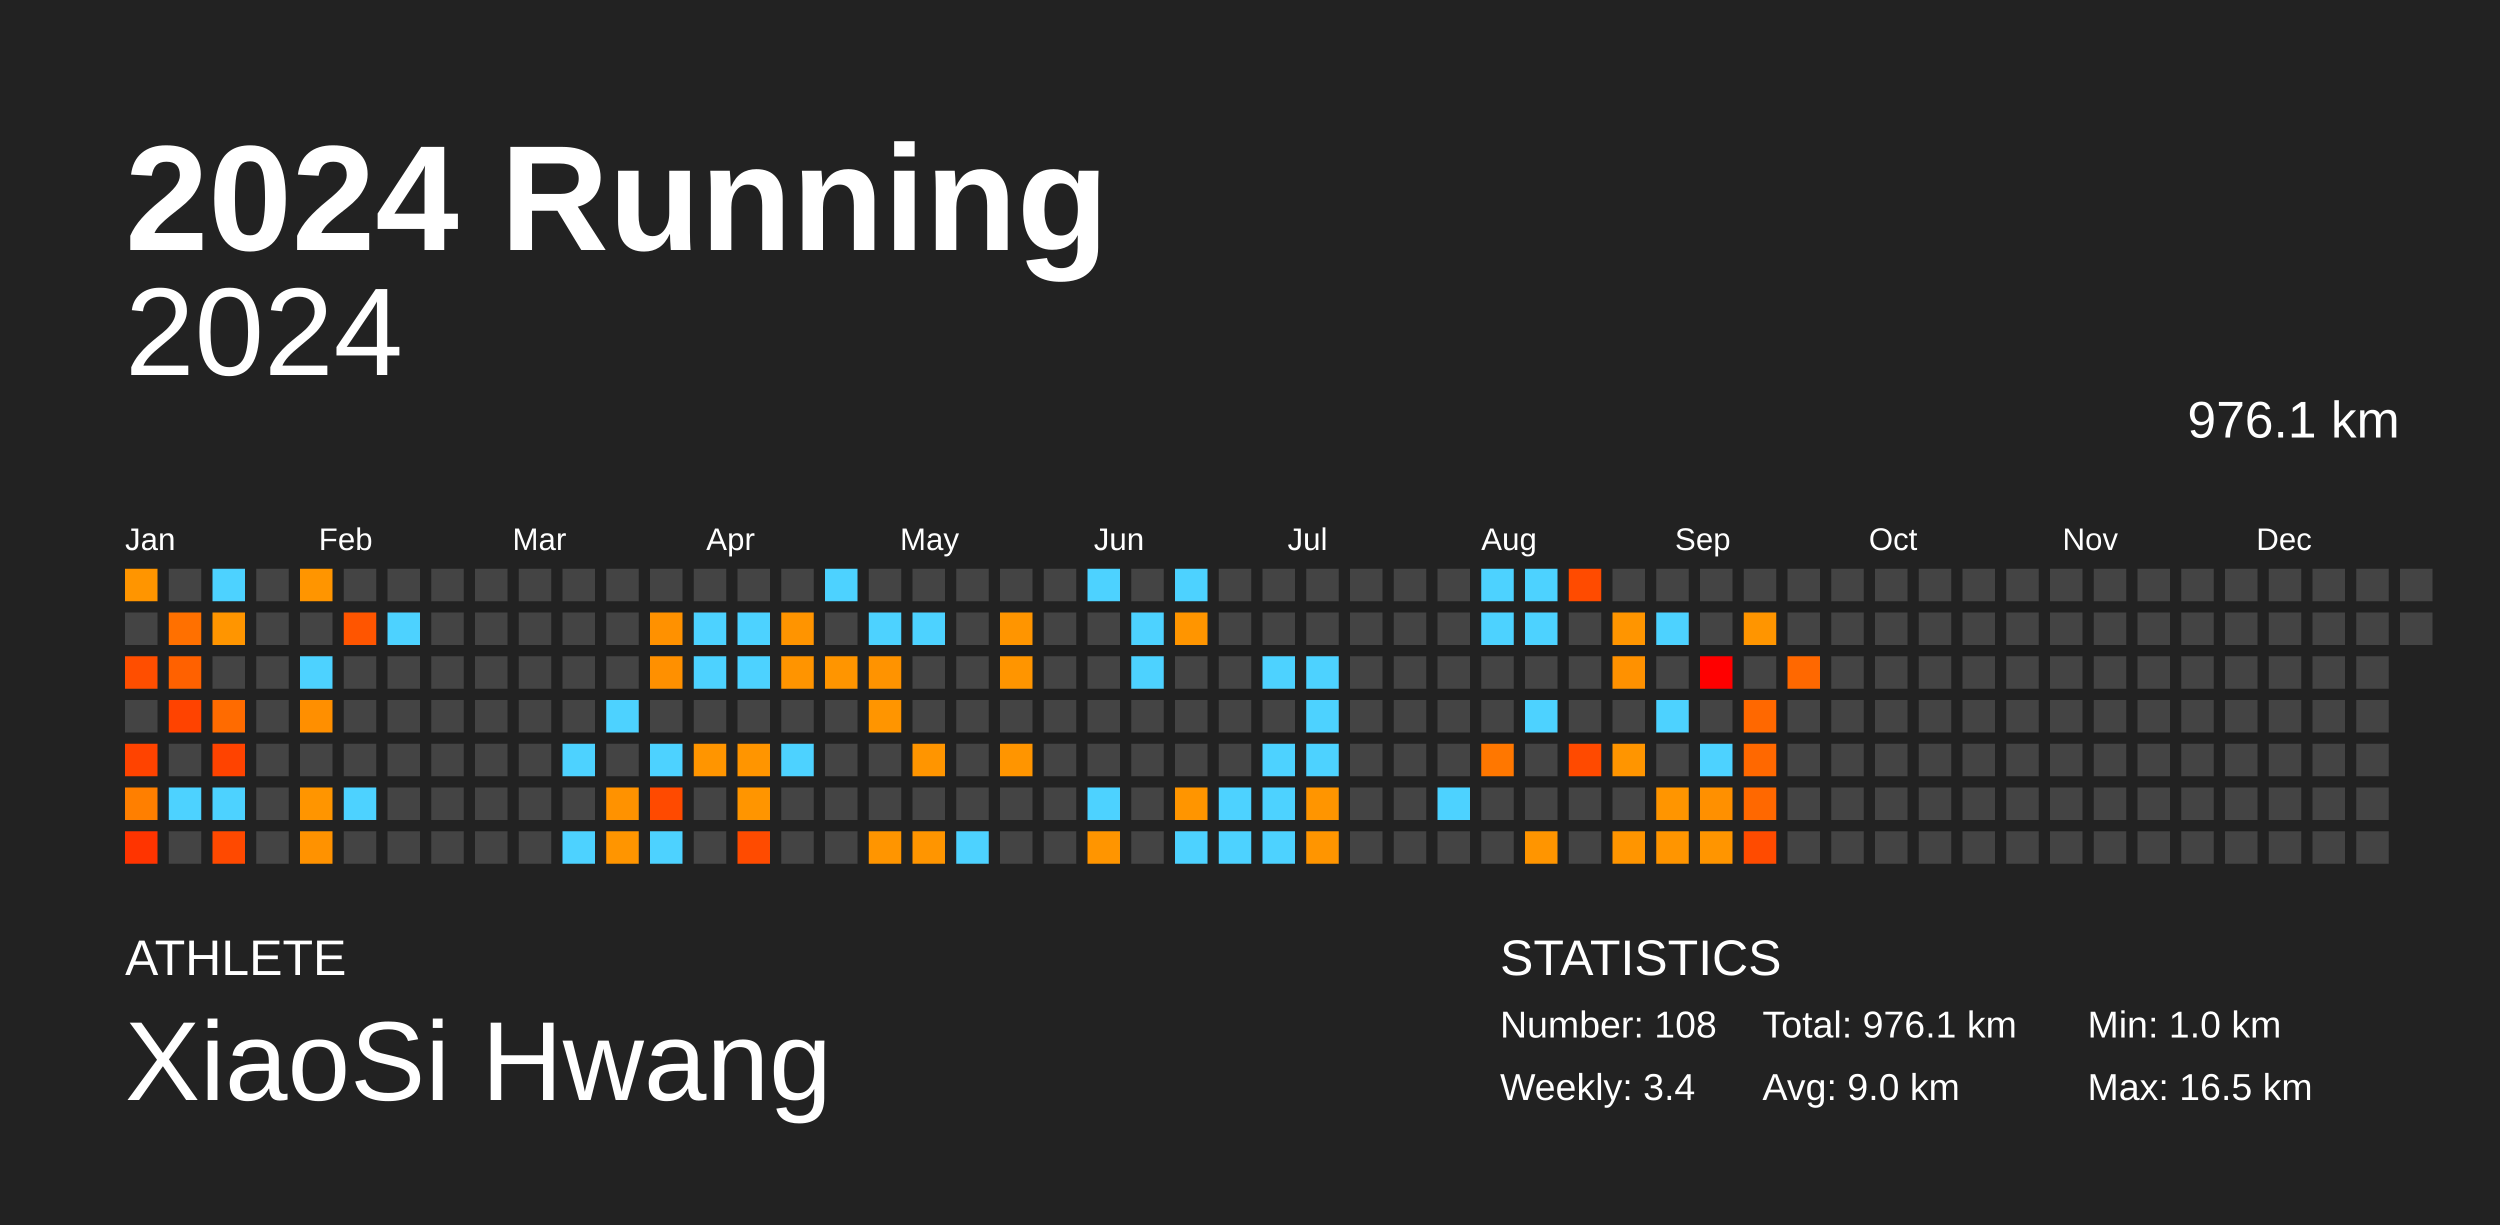
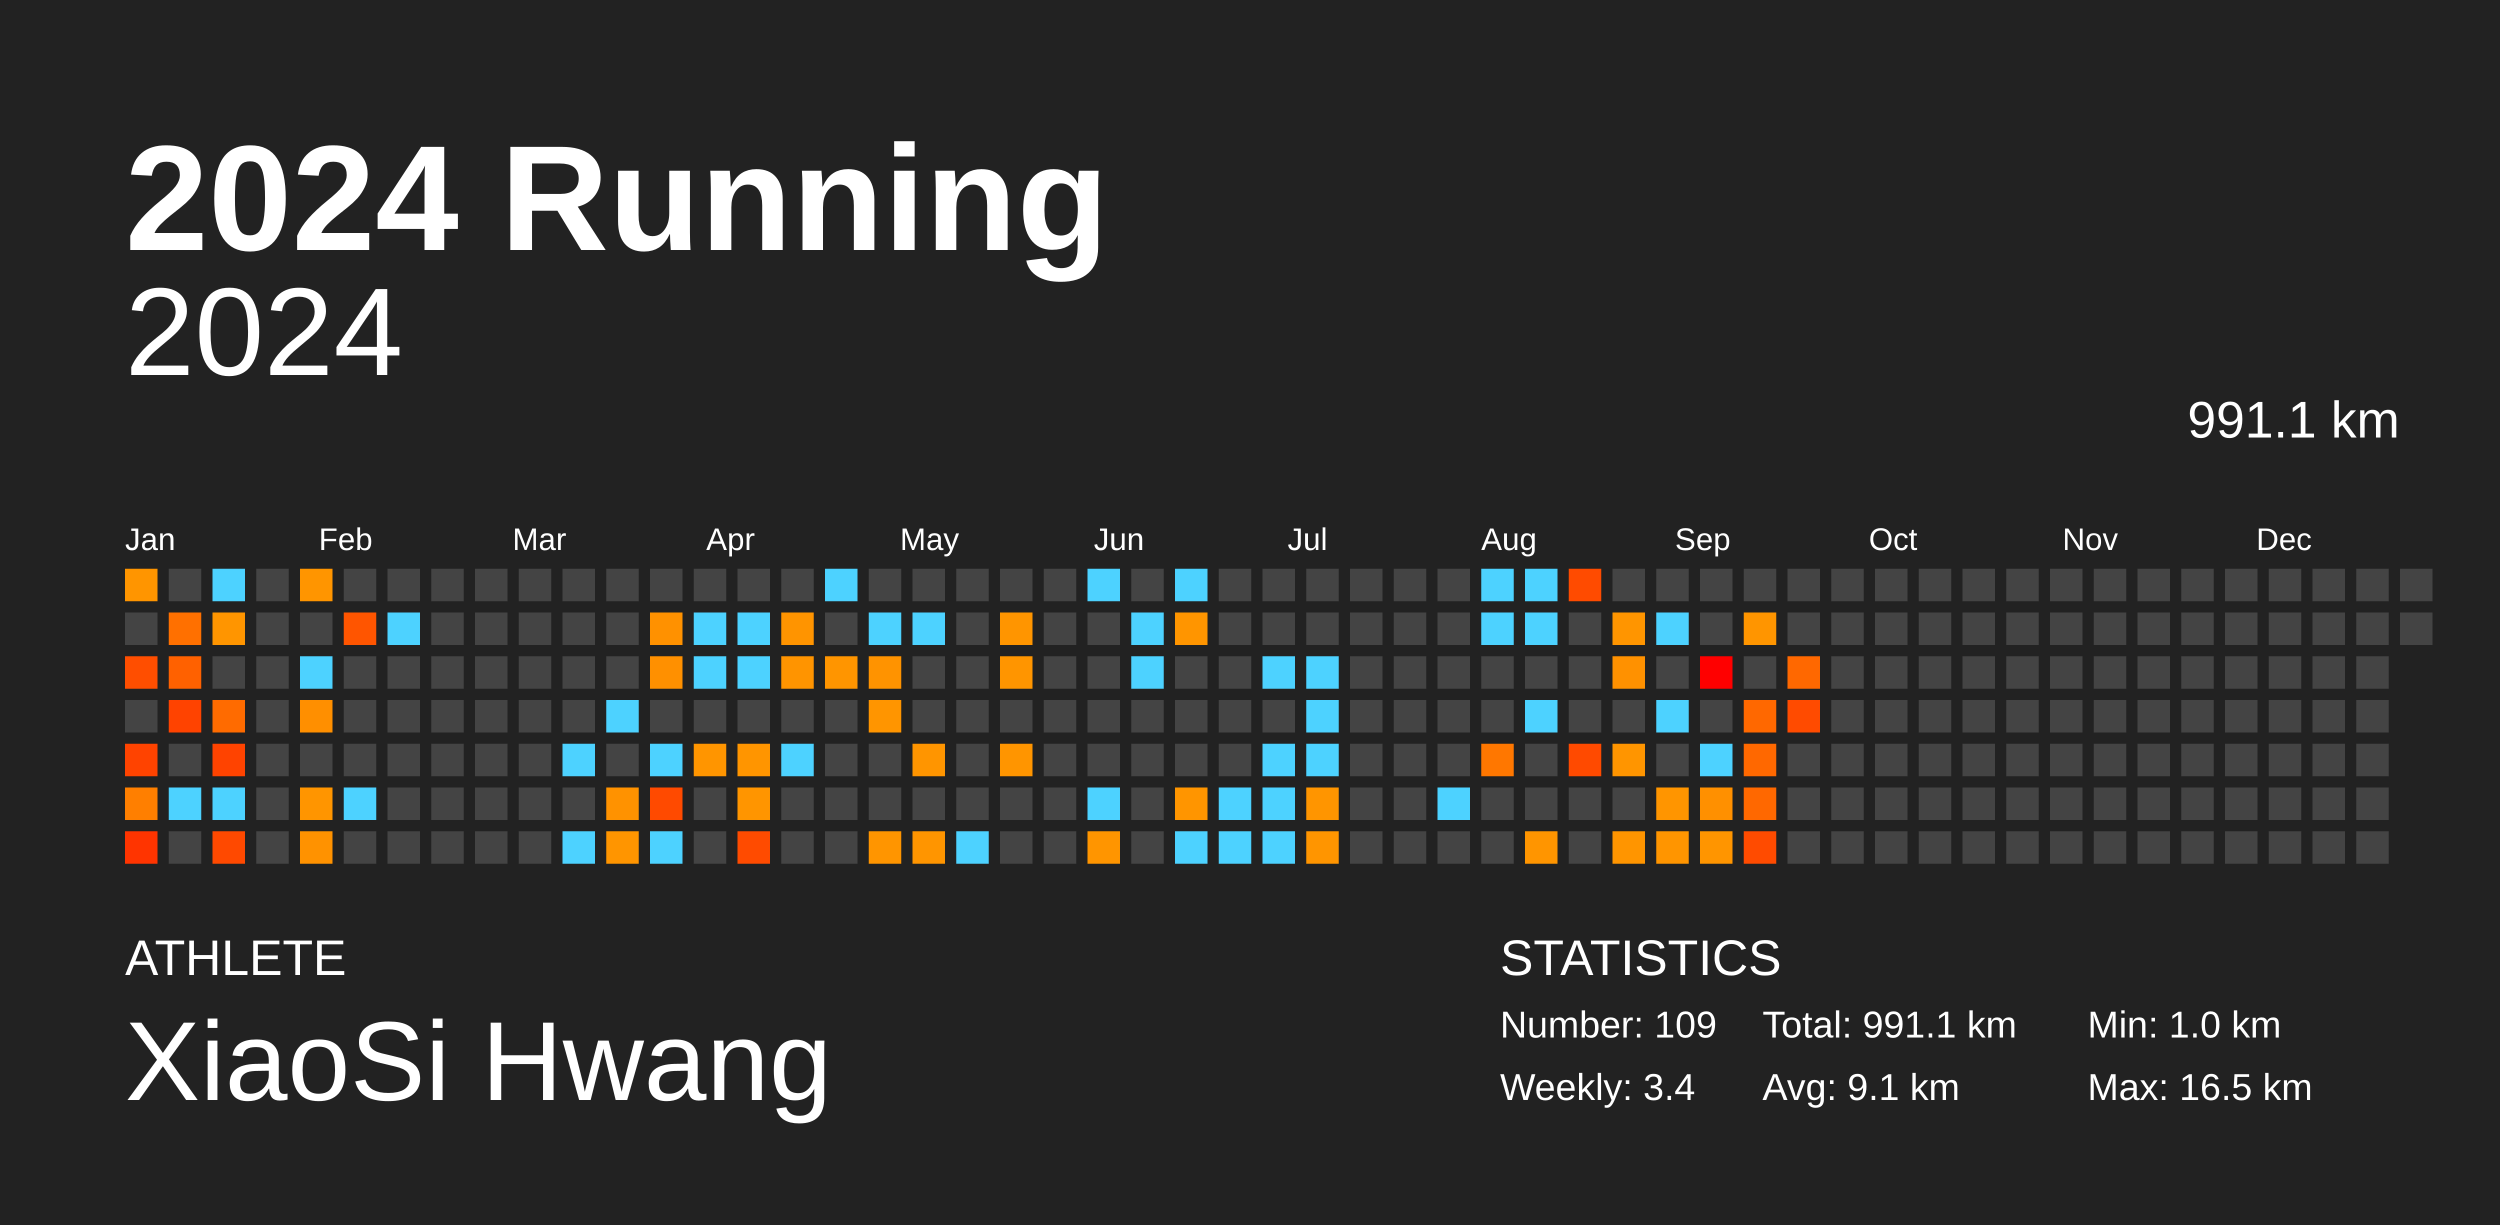
<svg xmlns="http://www.w3.org/2000/svg" baseProfile="full" height="98mm" version="1.1" viewBox="0,0,200,98" width="200mm">
  <defs />
  <rect fill="#222222" height="98" width="200" x="0" y="0" />
  <text fill="#FFFFFF" style="font-size:12px; font-family:Arial; font-weight:bold;" x="10" y="20">2024 Running</text>
  <text fill="#FFFFFF" style="font-size:4px; font-family:Arial" x="10" y="78">ATHLETE</text>
  <text fill="#FFFFFF" style="font-size:9px; font-family:Arial" x="10" y="88">XiaoSi Hwang</text>
  <text fill="#FFFFFF" style="font-size:4px; font-family:Arial" x="120" y="78">STATISTICS</text>
-   <text fill="#FFFFFF" style="font-size:3px; font-family:Arial" x="120" y="83">Number: 108</text>
+   <text fill="#FFFFFF" style="font-size:3px; font-family:Arial" x="120" y="83">Number: 109</text>
  <text fill="#FFFFFF" style="font-size:3px; font-family:Arial" x="120" y="88">Weekly: 3.4</text>
-   <text fill="#FFFFFF" style="font-size:3px; font-family:Arial" x="141" y="83">Total: 976.1 km</text>
-   <text fill="#FFFFFF" style="font-size:3px; font-family:Arial" x="141" y="88">Avg: 9.0 km</text>
+   <text fill="#FFFFFF" style="font-size:3px; font-family:Arial" x="141" y="83">Total: 991.1 km</text>
+   <text fill="#FFFFFF" style="font-size:3px; font-family:Arial" x="141" y="88">Avg: 9.1 km</text>
  <text fill="#FFFFFF" style="font-size:3px; font-family:Arial" x="167" y="83">Min: 1.0 km</text>
  <text fill="#FFFFFF" style="font-size:3px; font-family:Arial" x="167" y="88">Max: 16.5 km</text>
  <text alignment-baseline="hanging" fill="#FFFFFF" style="font-size:10.0px; font-family:Arial;" x="10" y="30">2024</text>
-   <text alignment-baseline="hanging" fill="#FFFFFF" style="font-size:4.125px; font-family:Arial;" x="175" y="35">976.1 km</text>
+   <text alignment-baseline="hanging" fill="#FFFFFF" style="font-size:4.125px; font-family:Arial;" x="175" y="35">991.1 km</text>
  <text fill="#FFFFFF" style="font-size:2.5px; font-family:Arial" x="10.0" y="44">Jan</text>
  <text fill="#FFFFFF" style="font-size:2.5px; font-family:Arial" x="25.5" y="44">Feb</text>
  <text fill="#FFFFFF" style="font-size:2.5px; font-family:Arial" x="41.0" y="44">Mar</text>
  <text fill="#FFFFFF" style="font-size:2.5px; font-family:Arial" x="56.5" y="44">Apr</text>
  <text fill="#FFFFFF" style="font-size:2.5px; font-family:Arial" x="72.0" y="44">May</text>
  <text fill="#FFFFFF" style="font-size:2.5px; font-family:Arial" x="87.5" y="44">Jun</text>
  <text fill="#FFFFFF" style="font-size:2.5px; font-family:Arial" x="103.0" y="44">Jul</text>
  <text fill="#FFFFFF" style="font-size:2.5px; font-family:Arial" x="118.5" y="44">Aug</text>
  <text fill="#FFFFFF" style="font-size:2.5px; font-family:Arial" x="134.0" y="44">Sep</text>
  <text fill="#FFFFFF" style="font-size:2.5px; font-family:Arial" x="149.5" y="44">Oct</text>
  <text fill="#FFFFFF" style="font-size:2.5px; font-family:Arial" x="165.0" y="44">Nov</text>
  <text fill="#FFFFFF" style="font-size:2.5px; font-family:Arial" x="180.5" y="44">Dec</text>
  <rect fill="#ff9500" height="2.6" width="2.6" x="10.0" y="45.5" />
  <rect fill="#444444" height="2.6" width="2.6" x="10.0" y="49.0" />
  <rect fill="#ff4e00" height="2.6" width="2.6" x="10.0" y="52.5" />
  <rect fill="#444444" height="2.6" width="2.6" x="10.0" y="56.0" />
  <rect fill="#ff4300" height="2.6" width="2.6" x="10.0" y="59.5" />
  <rect fill="#ff7f00" height="2.6" width="2.6" x="10.0" y="63.0" />
  <rect fill="#ff3400" height="2.6" width="2.6" x="10.0" y="66.5" />
  <rect fill="#444444" height="2.6" width="2.6" x="13.5" y="45.5" />
  <rect fill="#ff7000" height="2.6" width="2.6" x="13.5" y="49.0" />
  <rect fill="#ff6100" height="2.6" width="2.6" x="13.5" y="52.5" />
  <rect fill="#ff4300" height="2.6" width="2.6" x="13.5" y="56.0" />
  <rect fill="#444444" height="2.6" width="2.6" x="13.5" y="59.5" />
  <rect fill="#4dd2ff" height="2.6" width="2.6" x="13.5" y="63.0" />
  <rect fill="#444444" height="2.6" width="2.6" x="13.5" y="66.5" />
  <rect fill="#4dd2ff" height="2.6" width="2.6" x="17.0" y="45.5" />
  <rect fill="#ff9500" height="2.6" width="2.6" x="17.0" y="49.0" />
  <rect fill="#444444" height="2.6" width="2.6" x="17.0" y="52.5" />
  <rect fill="#ff6b00" height="2.6" width="2.6" x="17.0" y="56.0" />
  <rect fill="#ff4300" height="2.6" width="2.6" x="17.0" y="59.5" />
  <rect fill="#4dd2ff" height="2.6" width="2.6" x="17.0" y="63.0" />
  <rect fill="#ff4900" height="2.6" width="2.6" x="17.0" y="66.5" />
  <rect fill="#444444" height="2.6" width="2.6" x="20.5" y="45.5" />
  <rect fill="#444444" height="2.6" width="2.6" x="20.5" y="49.0" />
  <rect fill="#444444" height="2.6" width="2.6" x="20.5" y="52.5" />
  <rect fill="#444444" height="2.6" width="2.6" x="20.5" y="56.0" />
  <rect fill="#444444" height="2.6" width="2.6" x="20.5" y="59.5" />
  <rect fill="#444444" height="2.6" width="2.6" x="20.5" y="63.0" />
  <rect fill="#444444" height="2.6" width="2.6" x="20.5" y="66.5" />
  <rect fill="#ff9500" height="2.6" width="2.6" x="24.0" y="45.5" />
  <rect fill="#444444" height="2.6" width="2.6" x="24.0" y="49.0" />
  <rect fill="#4dd2ff" height="2.6" width="2.6" x="24.0" y="52.5" />
  <rect fill="#ff8f00" height="2.6" width="2.6" x="24.0" y="56.0" />
  <rect fill="#444444" height="2.6" width="2.6" x="24.0" y="59.5" />
  <rect fill="#ff9500" height="2.6" width="2.6" x="24.0" y="63.0" />
  <rect fill="#ff9200" height="2.6" width="2.6" x="24.0" y="66.5" />
  <rect fill="#444444" height="2.6" width="2.6" x="27.5" y="45.5" />
  <rect fill="#ff5500" height="2.6" width="2.6" x="27.5" y="49.0" />
  <rect fill="#444444" height="2.6" width="2.6" x="27.5" y="52.5" />
  <rect fill="#444444" height="2.6" width="2.6" x="27.5" y="56.0" />
  <rect fill="#444444" height="2.6" width="2.6" x="27.5" y="59.5" />
  <rect fill="#4dd2ff" height="2.6" width="2.6" x="27.5" y="63.0" />
  <rect fill="#444444" height="2.6" width="2.6" x="27.5" y="66.5" />
  <rect fill="#444444" height="2.6" width="2.6" x="31.0" y="45.5" />
  <rect fill="#4dd2ff" height="2.6" width="2.6" x="31.0" y="49.0" />
  <rect fill="#444444" height="2.6" width="2.6" x="31.0" y="52.5" />
  <rect fill="#444444" height="2.6" width="2.6" x="31.0" y="56.0" />
  <rect fill="#444444" height="2.6" width="2.6" x="31.0" y="59.5" />
  <rect fill="#444444" height="2.6" width="2.6" x="31.0" y="63.0" />
  <rect fill="#444444" height="2.6" width="2.6" x="31.0" y="66.5" />
  <rect fill="#444444" height="2.6" width="2.6" x="34.5" y="45.5" />
  <rect fill="#444444" height="2.6" width="2.6" x="34.5" y="49.0" />
  <rect fill="#444444" height="2.6" width="2.6" x="34.5" y="52.5" />
  <rect fill="#444444" height="2.6" width="2.6" x="34.5" y="56.0" />
  <rect fill="#444444" height="2.6" width="2.6" x="34.5" y="59.5" />
  <rect fill="#444444" height="2.6" width="2.6" x="34.5" y="63.0" />
  <rect fill="#444444" height="2.6" width="2.6" x="34.5" y="66.5" />
  <rect fill="#444444" height="2.6" width="2.6" x="38.0" y="45.5" />
  <rect fill="#444444" height="2.6" width="2.6" x="38.0" y="49.0" />
  <rect fill="#444444" height="2.6" width="2.6" x="38.0" y="52.5" />
  <rect fill="#444444" height="2.6" width="2.6" x="38.0" y="56.0" />
  <rect fill="#444444" height="2.6" width="2.6" x="38.0" y="59.5" />
  <rect fill="#444444" height="2.6" width="2.6" x="38.0" y="63.0" />
  <rect fill="#444444" height="2.6" width="2.6" x="38.0" y="66.5" />
  <rect fill="#444444" height="2.6" width="2.6" x="41.5" y="45.5" />
  <rect fill="#444444" height="2.6" width="2.6" x="41.5" y="49.0" />
  <rect fill="#444444" height="2.6" width="2.6" x="41.5" y="52.5" />
  <rect fill="#444444" height="2.6" width="2.6" x="41.5" y="56.0" />
  <rect fill="#444444" height="2.6" width="2.6" x="41.5" y="59.5" />
  <rect fill="#444444" height="2.6" width="2.6" x="41.5" y="63.0" />
  <rect fill="#444444" height="2.6" width="2.6" x="41.5" y="66.5" />
  <rect fill="#444444" height="2.6" width="2.6" x="45.0" y="45.5" />
  <rect fill="#444444" height="2.6" width="2.6" x="45.0" y="49.0" />
  <rect fill="#444444" height="2.6" width="2.6" x="45.0" y="52.5" />
  <rect fill="#444444" height="2.6" width="2.6" x="45.0" y="56.0" />
  <rect fill="#4dd2ff" height="2.6" width="2.6" x="45.0" y="59.5" />
  <rect fill="#444444" height="2.6" width="2.6" x="45.0" y="63.0" />
  <rect fill="#4dd2ff" height="2.6" width="2.6" x="45.0" y="66.5" />
  <rect fill="#444444" height="2.6" width="2.6" x="48.5" y="45.5" />
  <rect fill="#444444" height="2.6" width="2.6" x="48.5" y="49.0" />
  <rect fill="#444444" height="2.6" width="2.6" x="48.5" y="52.5" />
  <rect fill="#4dd2ff" height="2.6" width="2.6" x="48.5" y="56.0" />
  <rect fill="#444444" height="2.6" width="2.6" x="48.5" y="59.5" />
  <rect fill="#ff9200" height="2.6" width="2.6" x="48.5" y="63.0" />
  <rect fill="#ff9500" height="2.6" width="2.6" x="48.5" y="66.5" />
  <rect fill="#444444" height="2.6" width="2.6" x="52.0" y="45.5" />
  <rect fill="#ff9100" height="2.6" width="2.6" x="52.0" y="49.0" />
  <rect fill="#ff9000" height="2.6" width="2.6" x="52.0" y="52.5" />
  <rect fill="#444444" height="2.6" width="2.6" x="52.0" y="56.0" />
  <rect fill="#4dd2ff" height="2.6" width="2.6" x="52.0" y="59.5" />
  <rect fill="#ff4a00" height="2.6" width="2.6" x="52.0" y="63.0" />
  <rect fill="#4dd2ff" height="2.6" width="2.6" x="52.0" y="66.5" />
  <rect fill="#444444" height="2.6" width="2.6" x="55.5" y="45.5" />
  <rect fill="#4dd2ff" height="2.6" width="2.6" x="55.5" y="49.0" />
  <rect fill="#4dd2ff" height="2.6" width="2.6" x="55.5" y="52.5" />
  <rect fill="#444444" height="2.6" width="2.6" x="55.5" y="56.0" />
  <rect fill="#ff9500" height="2.6" width="2.6" x="55.5" y="59.5" />
  <rect fill="#444444" height="2.6" width="2.6" x="55.5" y="63.0" />
  <rect fill="#444444" height="2.6" width="2.6" x="55.5" y="66.5" />
  <rect fill="#444444" height="2.6" width="2.6" x="59.0" y="45.5" />
  <rect fill="#4dd2ff" height="2.6" width="2.6" x="59.0" y="49.0" />
  <rect fill="#4dd2ff" height="2.6" width="2.6" x="59.0" y="52.5" />
  <rect fill="#444444" height="2.6" width="2.6" x="59.0" y="56.0" />
  <rect fill="#ff9500" height="2.6" width="2.6" x="59.0" y="59.5" />
  <rect fill="#ff9500" height="2.6" width="2.6" x="59.0" y="63.0" />
  <rect fill="#ff4b00" height="2.6" width="2.6" x="59.0" y="66.5" />
  <rect fill="#444444" height="2.6" width="2.6" x="62.5" y="45.5" />
  <rect fill="#ff9400" height="2.6" width="2.6" x="62.5" y="49.0" />
  <rect fill="#ff9400" height="2.6" width="2.6" x="62.5" y="52.5" />
  <rect fill="#444444" height="2.6" width="2.6" x="62.5" y="56.0" />
  <rect fill="#4dd2ff" height="2.6" width="2.6" x="62.5" y="59.5" />
  <rect fill="#444444" height="2.6" width="2.6" x="62.5" y="63.0" />
  <rect fill="#444444" height="2.6" width="2.6" x="62.5" y="66.5" />
  <rect fill="#4dd2ff" height="2.6" width="2.6" x="66.0" y="45.5" />
  <rect fill="#444444" height="2.6" width="2.6" x="66.0" y="49.0" />
  <rect fill="#ff9500" height="2.6" width="2.6" x="66.0" y="52.5" />
  <rect fill="#444444" height="2.6" width="2.6" x="66.0" y="56.0" />
  <rect fill="#444444" height="2.6" width="2.6" x="66.0" y="59.5" />
  <rect fill="#444444" height="2.6" width="2.6" x="66.0" y="63.0" />
  <rect fill="#444444" height="2.6" width="2.6" x="66.0" y="66.5" />
  <rect fill="#444444" height="2.6" width="2.6" x="69.5" y="45.5" />
  <rect fill="#4dd2ff" height="2.6" width="2.6" x="69.5" y="49.0" />
  <rect fill="#ff9300" height="2.6" width="2.6" x="69.5" y="52.5" />
  <rect fill="#ff9500" height="2.6" width="2.6" x="69.5" y="56.0" />
  <rect fill="#444444" height="2.6" width="2.6" x="69.5" y="59.5" />
  <rect fill="#444444" height="2.6" width="2.6" x="69.5" y="63.0" />
  <rect fill="#ff9500" height="2.6" width="2.6" x="69.5" y="66.5" />
  <rect fill="#444444" height="2.6" width="2.6" x="73.0" y="45.5" />
  <rect fill="#4dd2ff" height="2.6" width="2.6" x="73.0" y="49.0" />
  <rect fill="#444444" height="2.6" width="2.6" x="73.0" y="52.5" />
  <rect fill="#444444" height="2.6" width="2.6" x="73.0" y="56.0" />
  <rect fill="#ff9500" height="2.6" width="2.6" x="73.0" y="59.5" />
  <rect fill="#444444" height="2.6" width="2.6" x="73.0" y="63.0" />
  <rect fill="#ff9500" height="2.6" width="2.6" x="73.0" y="66.5" />
  <rect fill="#444444" height="2.6" width="2.6" x="76.5" y="45.5" />
  <rect fill="#444444" height="2.6" width="2.6" x="76.5" y="49.0" />
  <rect fill="#444444" height="2.6" width="2.6" x="76.5" y="52.5" />
  <rect fill="#444444" height="2.6" width="2.6" x="76.5" y="56.0" />
  <rect fill="#444444" height="2.6" width="2.6" x="76.5" y="59.5" />
  <rect fill="#444444" height="2.6" width="2.6" x="76.5" y="63.0" />
  <rect fill="#4dd2ff" height="2.6" width="2.6" x="76.5" y="66.5" />
  <rect fill="#444444" height="2.6" width="2.6" x="80.0" y="45.5" />
  <rect fill="#ff9500" height="2.6" width="2.6" x="80.0" y="49.0" />
  <rect fill="#ff9500" height="2.6" width="2.6" x="80.0" y="52.5" />
  <rect fill="#444444" height="2.6" width="2.6" x="80.0" y="56.0" />
  <rect fill="#ff9500" height="2.6" width="2.6" x="80.0" y="59.5" />
  <rect fill="#444444" height="2.6" width="2.6" x="80.0" y="63.0" />
  <rect fill="#444444" height="2.6" width="2.6" x="80.0" y="66.5" />
  <rect fill="#444444" height="2.6" width="2.6" x="83.5" y="45.5" />
  <rect fill="#444444" height="2.6" width="2.6" x="83.5" y="49.0" />
  <rect fill="#444444" height="2.6" width="2.6" x="83.5" y="52.5" />
  <rect fill="#444444" height="2.6" width="2.6" x="83.5" y="56.0" />
  <rect fill="#444444" height="2.6" width="2.6" x="83.5" y="59.5" />
  <rect fill="#444444" height="2.6" width="2.6" x="83.5" y="63.0" />
  <rect fill="#444444" height="2.6" width="2.6" x="83.5" y="66.5" />
  <rect fill="#4dd2ff" height="2.6" width="2.6" x="87.0" y="45.5" />
  <rect fill="#444444" height="2.6" width="2.6" x="87.0" y="49.0" />
  <rect fill="#444444" height="2.6" width="2.6" x="87.0" y="52.5" />
  <rect fill="#444444" height="2.6" width="2.6" x="87.0" y="56.0" />
  <rect fill="#444444" height="2.6" width="2.6" x="87.0" y="59.5" />
  <rect fill="#4dd2ff" height="2.6" width="2.6" x="87.0" y="63.0" />
  <rect fill="#ff9500" height="2.6" width="2.6" x="87.0" y="66.5" />
  <rect fill="#444444" height="2.6" width="2.6" x="90.5" y="45.5" />
  <rect fill="#4dd2ff" height="2.6" width="2.6" x="90.5" y="49.0" />
  <rect fill="#4dd2ff" height="2.6" width="2.6" x="90.5" y="52.5" />
  <rect fill="#444444" height="2.6" width="2.6" x="90.5" y="56.0" />
  <rect fill="#444444" height="2.6" width="2.6" x="90.5" y="59.5" />
  <rect fill="#444444" height="2.6" width="2.6" x="90.5" y="63.0" />
  <rect fill="#444444" height="2.6" width="2.6" x="90.5" y="66.5" />
  <rect fill="#4dd2ff" height="2.6" width="2.6" x="94.0" y="45.5" />
  <rect fill="#ff9500" height="2.6" width="2.6" x="94.0" y="49.0" />
  <rect fill="#444444" height="2.6" width="2.6" x="94.0" y="52.5" />
  <rect fill="#444444" height="2.6" width="2.6" x="94.0" y="56.0" />
  <rect fill="#444444" height="2.6" width="2.6" x="94.0" y="59.5" />
  <rect fill="#ff9500" height="2.6" width="2.6" x="94.0" y="63.0" />
  <rect fill="#4dd2ff" height="2.6" width="2.6" x="94.0" y="66.5" />
  <rect fill="#444444" height="2.6" width="2.6" x="97.5" y="45.5" />
  <rect fill="#444444" height="2.6" width="2.6" x="97.5" y="49.0" />
  <rect fill="#444444" height="2.6" width="2.6" x="97.5" y="52.5" />
  <rect fill="#444444" height="2.6" width="2.6" x="97.5" y="56.0" />
  <rect fill="#444444" height="2.6" width="2.6" x="97.5" y="59.5" />
  <rect fill="#4dd2ff" height="2.6" width="2.6" x="97.5" y="63.0" />
  <rect fill="#4dd2ff" height="2.6" width="2.6" x="97.5" y="66.5" />
  <rect fill="#444444" height="2.6" width="2.6" x="101.0" y="45.5" />
  <rect fill="#444444" height="2.6" width="2.6" x="101.0" y="49.0" />
  <rect fill="#4dd2ff" height="2.6" width="2.6" x="101.0" y="52.5" />
  <rect fill="#444444" height="2.6" width="2.6" x="101.0" y="56.0" />
  <rect fill="#4dd2ff" height="2.6" width="2.6" x="101.0" y="59.5" />
  <rect fill="#4dd2ff" height="2.6" width="2.6" x="101.0" y="63.0" />
  <rect fill="#4dd2ff" height="2.6" width="2.6" x="101.0" y="66.5" />
  <rect fill="#444444" height="2.6" width="2.6" x="104.5" y="45.5" />
  <rect fill="#444444" height="2.6" width="2.6" x="104.5" y="49.0" />
  <rect fill="#4dd2ff" height="2.6" width="2.6" x="104.5" y="52.5" />
  <rect fill="#4dd2ff" height="2.6" width="2.6" x="104.5" y="56.0" />
  <rect fill="#4dd2ff" height="2.6" width="2.6" x="104.5" y="59.5" />
  <rect fill="#ff9500" height="2.6" width="2.6" x="104.5" y="63.0" />
  <rect fill="#ff9500" height="2.6" width="2.6" x="104.5" y="66.5" />
  <rect fill="#444444" height="2.6" width="2.6" x="108.0" y="45.5" />
  <rect fill="#444444" height="2.6" width="2.6" x="108.0" y="49.0" />
  <rect fill="#444444" height="2.6" width="2.6" x="108.0" y="52.5" />
  <rect fill="#444444" height="2.6" width="2.6" x="108.0" y="56.0" />
  <rect fill="#444444" height="2.6" width="2.6" x="108.0" y="59.5" />
  <rect fill="#444444" height="2.6" width="2.6" x="108.0" y="63.0" />
  <rect fill="#444444" height="2.6" width="2.6" x="108.0" y="66.5" />
  <rect fill="#444444" height="2.6" width="2.6" x="111.5" y="45.5" />
  <rect fill="#444444" height="2.6" width="2.6" x="111.5" y="49.0" />
  <rect fill="#444444" height="2.6" width="2.6" x="111.5" y="52.5" />
  <rect fill="#444444" height="2.6" width="2.6" x="111.5" y="56.0" />
  <rect fill="#444444" height="2.6" width="2.6" x="111.5" y="59.5" />
  <rect fill="#444444" height="2.6" width="2.6" x="111.5" y="63.0" />
  <rect fill="#444444" height="2.6" width="2.6" x="111.5" y="66.5" />
  <rect fill="#444444" height="2.6" width="2.6" x="115.0" y="45.5" />
  <rect fill="#444444" height="2.6" width="2.6" x="115.0" y="49.0" />
  <rect fill="#444444" height="2.6" width="2.6" x="115.0" y="52.5" />
  <rect fill="#444444" height="2.6" width="2.6" x="115.0" y="56.0" />
  <rect fill="#444444" height="2.6" width="2.6" x="115.0" y="59.5" />
  <rect fill="#4dd2ff" height="2.6" width="2.6" x="115.0" y="63.0" />
  <rect fill="#444444" height="2.6" width="2.6" x="115.0" y="66.5" />
  <rect fill="#4dd2ff" height="2.6" width="2.6" x="118.5" y="45.5" />
  <rect fill="#4dd2ff" height="2.6" width="2.6" x="118.5" y="49.0" />
  <rect fill="#444444" height="2.6" width="2.6" x="118.5" y="52.5" />
  <rect fill="#444444" height="2.6" width="2.6" x="118.5" y="56.0" />
  <rect fill="#ff7700" height="2.6" width="2.6" x="118.5" y="59.5" />
  <rect fill="#444444" height="2.6" width="2.6" x="118.5" y="63.0" />
  <rect fill="#444444" height="2.6" width="2.6" x="118.5" y="66.5" />
  <rect fill="#4dd2ff" height="2.6" width="2.6" x="122.0" y="45.5" />
  <rect fill="#4dd2ff" height="2.6" width="2.6" x="122.0" y="49.0" />
  <rect fill="#444444" height="2.6" width="2.6" x="122.0" y="52.5" />
  <rect fill="#4dd2ff" height="2.6" width="2.6" x="122.0" y="56.0" />
  <rect fill="#444444" height="2.6" width="2.6" x="122.0" y="59.5" />
  <rect fill="#444444" height="2.6" width="2.6" x="122.0" y="63.0" />
  <rect fill="#ff9500" height="2.6" width="2.6" x="122.0" y="66.5" />
  <rect fill="#ff4b00" height="2.6" width="2.6" x="125.5" y="45.5" />
  <rect fill="#444444" height="2.6" width="2.6" x="125.5" y="49.0" />
  <rect fill="#444444" height="2.6" width="2.6" x="125.5" y="52.5" />
  <rect fill="#444444" height="2.6" width="2.6" x="125.5" y="56.0" />
  <rect fill="#ff4a00" height="2.6" width="2.6" x="125.5" y="59.5" />
  <rect fill="#444444" height="2.6" width="2.6" x="125.5" y="63.0" />
  <rect fill="#444444" height="2.6" width="2.6" x="125.5" y="66.5" />
  <rect fill="#444444" height="2.6" width="2.6" x="129.0" y="45.5" />
  <rect fill="#ff9500" height="2.6" width="2.6" x="129.0" y="49.0" />
  <rect fill="#ff9100" height="2.6" width="2.6" x="129.0" y="52.5" />
  <rect fill="#444444" height="2.6" width="2.6" x="129.0" y="56.0" />
  <rect fill="#ff9500" height="2.6" width="2.6" x="129.0" y="59.5" />
  <rect fill="#444444" height="2.6" width="2.6" x="129.0" y="63.0" />
  <rect fill="#ff9500" height="2.6" width="2.6" x="129.0" y="66.5" />
  <rect fill="#444444" height="2.6" width="2.6" x="132.5" y="45.5" />
  <rect fill="#4dd2ff" height="2.6" width="2.6" x="132.5" y="49.0" />
  <rect fill="#444444" height="2.6" width="2.6" x="132.5" y="52.5" />
  <rect fill="#4dd2ff" height="2.6" width="2.6" x="132.5" y="56.0" />
  <rect fill="#444444" height="2.6" width="2.6" x="132.5" y="59.5" />
  <rect fill="#ff9500" height="2.6" width="2.6" x="132.5" y="63.0" />
  <rect fill="#ff9500" height="2.6" width="2.6" x="132.5" y="66.5" />
  <rect fill="#444444" height="2.6" width="2.6" x="136.0" y="45.5" />
  <rect fill="#444444" height="2.6" width="2.6" x="136.0" y="49.0" />
  <rect fill="red" height="2.6" width="2.6" x="136.0" y="52.5" />
  <rect fill="#444444" height="2.6" width="2.6" x="136.0" y="56.0" />
  <rect fill="#4dd2ff" height="2.6" width="2.6" x="136.0" y="59.5" />
  <rect fill="#ff9000" height="2.6" width="2.6" x="136.0" y="63.0" />
  <rect fill="#ff9500" height="2.6" width="2.6" x="136.0" y="66.5" />
  <rect fill="#444444" height="2.6" width="2.6" x="139.5" y="45.5" />
  <rect fill="#ff9500" height="2.6" width="2.6" x="139.5" y="49.0" />
  <rect fill="#444444" height="2.6" width="2.6" x="139.5" y="52.5" />
  <rect fill="#ff6800" height="2.6" width="2.6" x="139.5" y="56.0" />
  <rect fill="#ff6800" height="2.6" width="2.6" x="139.5" y="59.5" />
  <rect fill="#ff6800" height="2.6" width="2.6" x="139.5" y="63.0" />
  <rect fill="#ff4b00" height="2.6" width="2.6" x="139.5" y="66.5" />
  <rect fill="#444444" height="2.6" width="2.6" x="143.0" y="45.5" />
  <rect fill="#444444" height="2.6" width="2.6" x="143.0" y="49.0" />
  <rect fill="#ff6800" height="2.6" width="2.6" x="143.0" y="52.5" />
-   <rect fill="#444444" height="2.6" width="2.6" x="143.0" y="56.0" />
+   <rect fill="#ff4b00" height="2.6" width="2.6" x="143.0" y="56.0" />
  <rect fill="#444444" height="2.6" width="2.6" x="143.0" y="59.5" />
  <rect fill="#444444" height="2.6" width="2.6" x="143.0" y="63.0" />
  <rect fill="#444444" height="2.6" width="2.6" x="143.0" y="66.5" />
  <rect fill="#444444" height="2.6" width="2.6" x="146.5" y="45.5" />
  <rect fill="#444444" height="2.6" width="2.6" x="146.5" y="49.0" />
  <rect fill="#444444" height="2.6" width="2.6" x="146.5" y="52.5" />
  <rect fill="#444444" height="2.6" width="2.6" x="146.5" y="56.0" />
  <rect fill="#444444" height="2.6" width="2.6" x="146.5" y="59.5" />
  <rect fill="#444444" height="2.6" width="2.6" x="146.5" y="63.0" />
  <rect fill="#444444" height="2.6" width="2.6" x="146.5" y="66.5" />
  <rect fill="#444444" height="2.6" width="2.6" x="150.0" y="45.5" />
  <rect fill="#444444" height="2.6" width="2.6" x="150.0" y="49.0" />
  <rect fill="#444444" height="2.6" width="2.6" x="150.0" y="52.5" />
  <rect fill="#444444" height="2.6" width="2.6" x="150.0" y="56.0" />
  <rect fill="#444444" height="2.6" width="2.6" x="150.0" y="59.5" />
  <rect fill="#444444" height="2.6" width="2.6" x="150.0" y="63.0" />
  <rect fill="#444444" height="2.6" width="2.6" x="150.0" y="66.5" />
  <rect fill="#444444" height="2.6" width="2.6" x="153.5" y="45.5" />
  <rect fill="#444444" height="2.6" width="2.6" x="153.5" y="49.0" />
  <rect fill="#444444" height="2.6" width="2.6" x="153.5" y="52.5" />
  <rect fill="#444444" height="2.6" width="2.6" x="153.5" y="56.0" />
  <rect fill="#444444" height="2.6" width="2.6" x="153.5" y="59.5" />
  <rect fill="#444444" height="2.6" width="2.6" x="153.5" y="63.0" />
  <rect fill="#444444" height="2.6" width="2.6" x="153.5" y="66.5" />
  <rect fill="#444444" height="2.6" width="2.6" x="157.0" y="45.5" />
  <rect fill="#444444" height="2.6" width="2.6" x="157.0" y="49.0" />
  <rect fill="#444444" height="2.6" width="2.6" x="157.0" y="52.5" />
  <rect fill="#444444" height="2.6" width="2.6" x="157.0" y="56.0" />
  <rect fill="#444444" height="2.6" width="2.6" x="157.0" y="59.5" />
  <rect fill="#444444" height="2.6" width="2.6" x="157.0" y="63.0" />
  <rect fill="#444444" height="2.6" width="2.6" x="157.0" y="66.5" />
  <rect fill="#444444" height="2.6" width="2.6" x="160.5" y="45.5" />
  <rect fill="#444444" height="2.6" width="2.6" x="160.5" y="49.0" />
  <rect fill="#444444" height="2.6" width="2.6" x="160.5" y="52.5" />
  <rect fill="#444444" height="2.6" width="2.6" x="160.5" y="56.0" />
  <rect fill="#444444" height="2.6" width="2.6" x="160.5" y="59.5" />
  <rect fill="#444444" height="2.6" width="2.6" x="160.5" y="63.0" />
  <rect fill="#444444" height="2.6" width="2.6" x="160.5" y="66.5" />
  <rect fill="#444444" height="2.6" width="2.6" x="164.0" y="45.5" />
  <rect fill="#444444" height="2.6" width="2.6" x="164.0" y="49.0" />
  <rect fill="#444444" height="2.6" width="2.6" x="164.0" y="52.5" />
  <rect fill="#444444" height="2.6" width="2.6" x="164.0" y="56.0" />
  <rect fill="#444444" height="2.6" width="2.6" x="164.0" y="59.5" />
  <rect fill="#444444" height="2.6" width="2.6" x="164.0" y="63.0" />
  <rect fill="#444444" height="2.6" width="2.6" x="164.0" y="66.5" />
  <rect fill="#444444" height="2.6" width="2.6" x="167.5" y="45.5" />
  <rect fill="#444444" height="2.6" width="2.6" x="167.5" y="49.0" />
  <rect fill="#444444" height="2.6" width="2.6" x="167.5" y="52.5" />
  <rect fill="#444444" height="2.6" width="2.6" x="167.5" y="56.0" />
  <rect fill="#444444" height="2.6" width="2.6" x="167.5" y="59.5" />
  <rect fill="#444444" height="2.6" width="2.6" x="167.5" y="63.0" />
  <rect fill="#444444" height="2.6" width="2.6" x="167.5" y="66.5" />
  <rect fill="#444444" height="2.6" width="2.6" x="171.0" y="45.5" />
  <rect fill="#444444" height="2.6" width="2.6" x="171.0" y="49.0" />
  <rect fill="#444444" height="2.6" width="2.6" x="171.0" y="52.5" />
  <rect fill="#444444" height="2.6" width="2.6" x="171.0" y="56.0" />
  <rect fill="#444444" height="2.6" width="2.6" x="171.0" y="59.5" />
  <rect fill="#444444" height="2.6" width="2.6" x="171.0" y="63.0" />
  <rect fill="#444444" height="2.6" width="2.6" x="171.0" y="66.5" />
  <rect fill="#444444" height="2.6" width="2.6" x="174.5" y="45.5" />
  <rect fill="#444444" height="2.6" width="2.6" x="174.5" y="49.0" />
  <rect fill="#444444" height="2.6" width="2.6" x="174.5" y="52.5" />
  <rect fill="#444444" height="2.6" width="2.6" x="174.5" y="56.0" />
  <rect fill="#444444" height="2.6" width="2.6" x="174.5" y="59.5" />
  <rect fill="#444444" height="2.6" width="2.6" x="174.5" y="63.0" />
  <rect fill="#444444" height="2.6" width="2.6" x="174.5" y="66.5" />
  <rect fill="#444444" height="2.6" width="2.6" x="178.0" y="45.5" />
  <rect fill="#444444" height="2.6" width="2.6" x="178.0" y="49.0" />
  <rect fill="#444444" height="2.6" width="2.6" x="178.0" y="52.5" />
  <rect fill="#444444" height="2.6" width="2.6" x="178.0" y="56.0" />
  <rect fill="#444444" height="2.6" width="2.6" x="178.0" y="59.5" />
  <rect fill="#444444" height="2.6" width="2.6" x="178.0" y="63.0" />
  <rect fill="#444444" height="2.6" width="2.6" x="178.0" y="66.5" />
  <rect fill="#444444" height="2.6" width="2.6" x="181.5" y="45.5" />
  <rect fill="#444444" height="2.6" width="2.6" x="181.5" y="49.0" />
  <rect fill="#444444" height="2.6" width="2.6" x="181.5" y="52.5" />
  <rect fill="#444444" height="2.6" width="2.6" x="181.5" y="56.0" />
  <rect fill="#444444" height="2.6" width="2.6" x="181.5" y="59.5" />
  <rect fill="#444444" height="2.6" width="2.6" x="181.5" y="63.0" />
  <rect fill="#444444" height="2.6" width="2.6" x="181.5" y="66.5" />
  <rect fill="#444444" height="2.6" width="2.6" x="185.0" y="45.5" />
  <rect fill="#444444" height="2.6" width="2.6" x="185.0" y="49.0" />
  <rect fill="#444444" height="2.6" width="2.6" x="185.0" y="52.5" />
  <rect fill="#444444" height="2.6" width="2.6" x="185.0" y="56.0" />
  <rect fill="#444444" height="2.6" width="2.6" x="185.0" y="59.5" />
  <rect fill="#444444" height="2.6" width="2.6" x="185.0" y="63.0" />
  <rect fill="#444444" height="2.6" width="2.6" x="185.0" y="66.5" />
  <rect fill="#444444" height="2.6" width="2.6" x="188.5" y="45.5" />
  <rect fill="#444444" height="2.6" width="2.6" x="188.5" y="49.0" />
  <rect fill="#444444" height="2.6" width="2.6" x="188.5" y="52.5" />
  <rect fill="#444444" height="2.6" width="2.6" x="188.5" y="56.0" />
  <rect fill="#444444" height="2.6" width="2.6" x="188.5" y="59.5" />
  <rect fill="#444444" height="2.6" width="2.6" x="188.5" y="63.0" />
  <rect fill="#444444" height="2.6" width="2.6" x="188.5" y="66.5" />
  <rect fill="#444444" height="2.6" width="2.6" x="192.0" y="45.5" />
  <rect fill="#444444" height="2.6" width="2.6" x="192.0" y="49.0" />
</svg>
